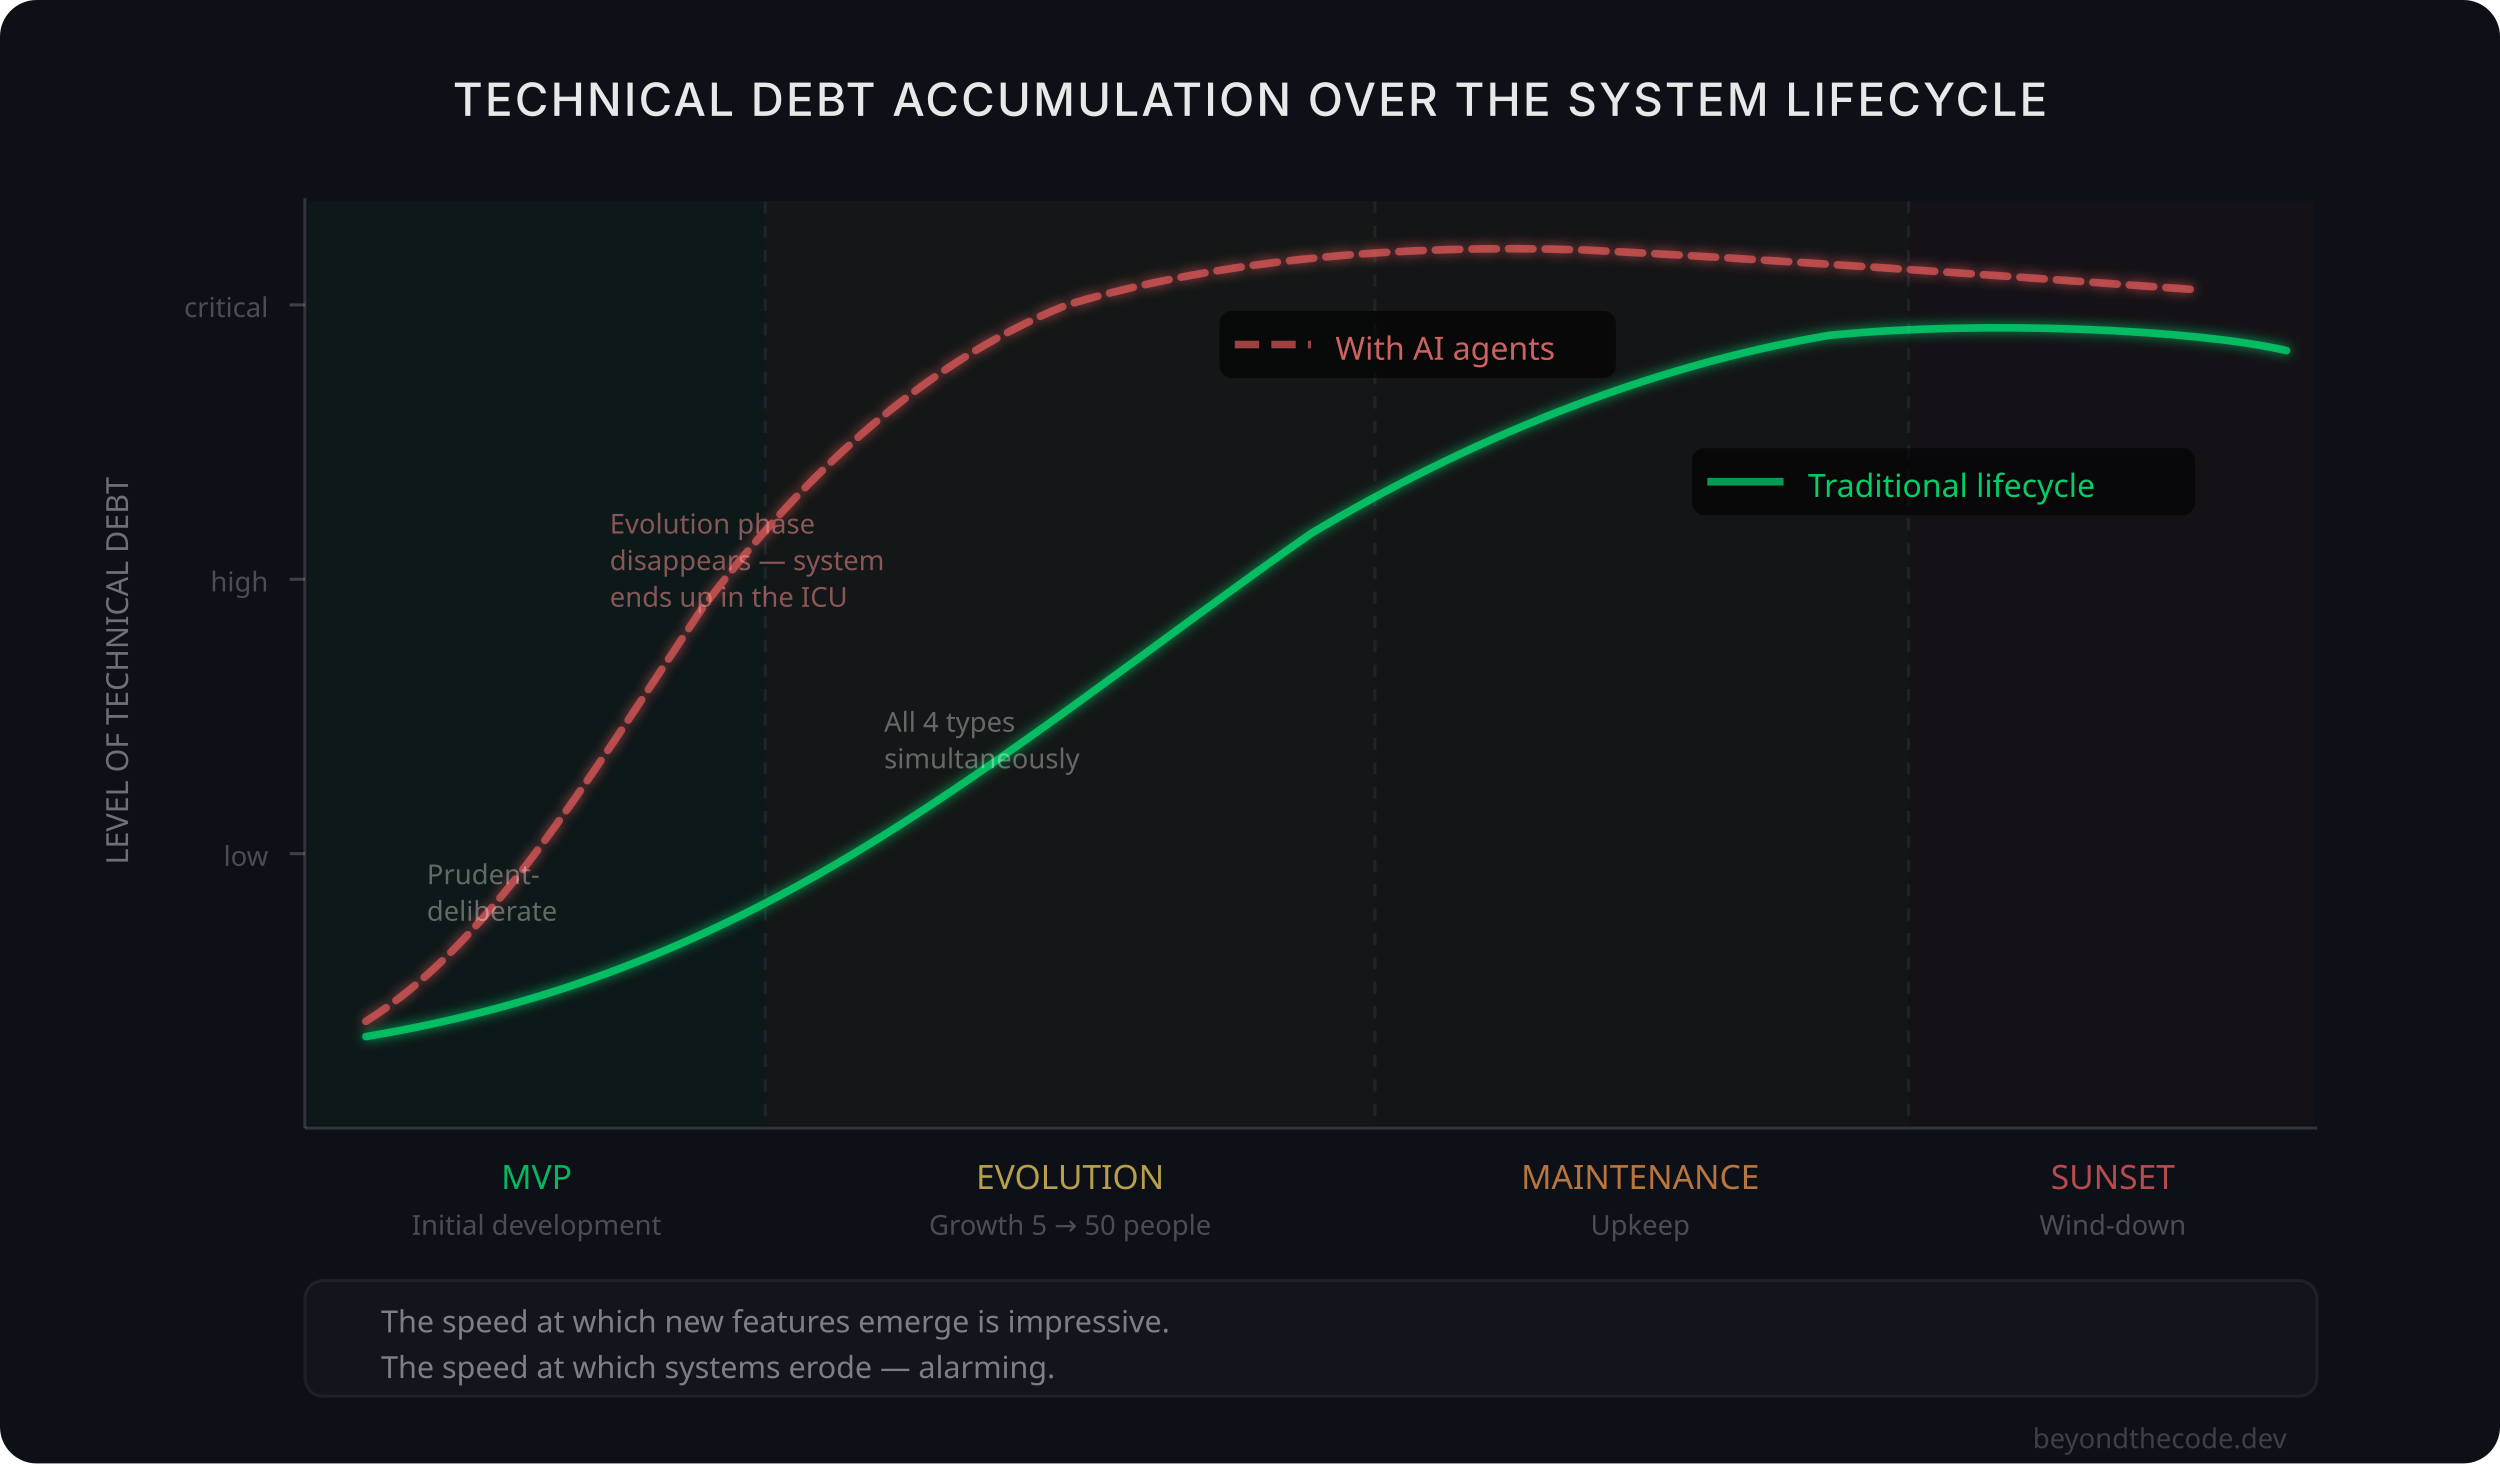
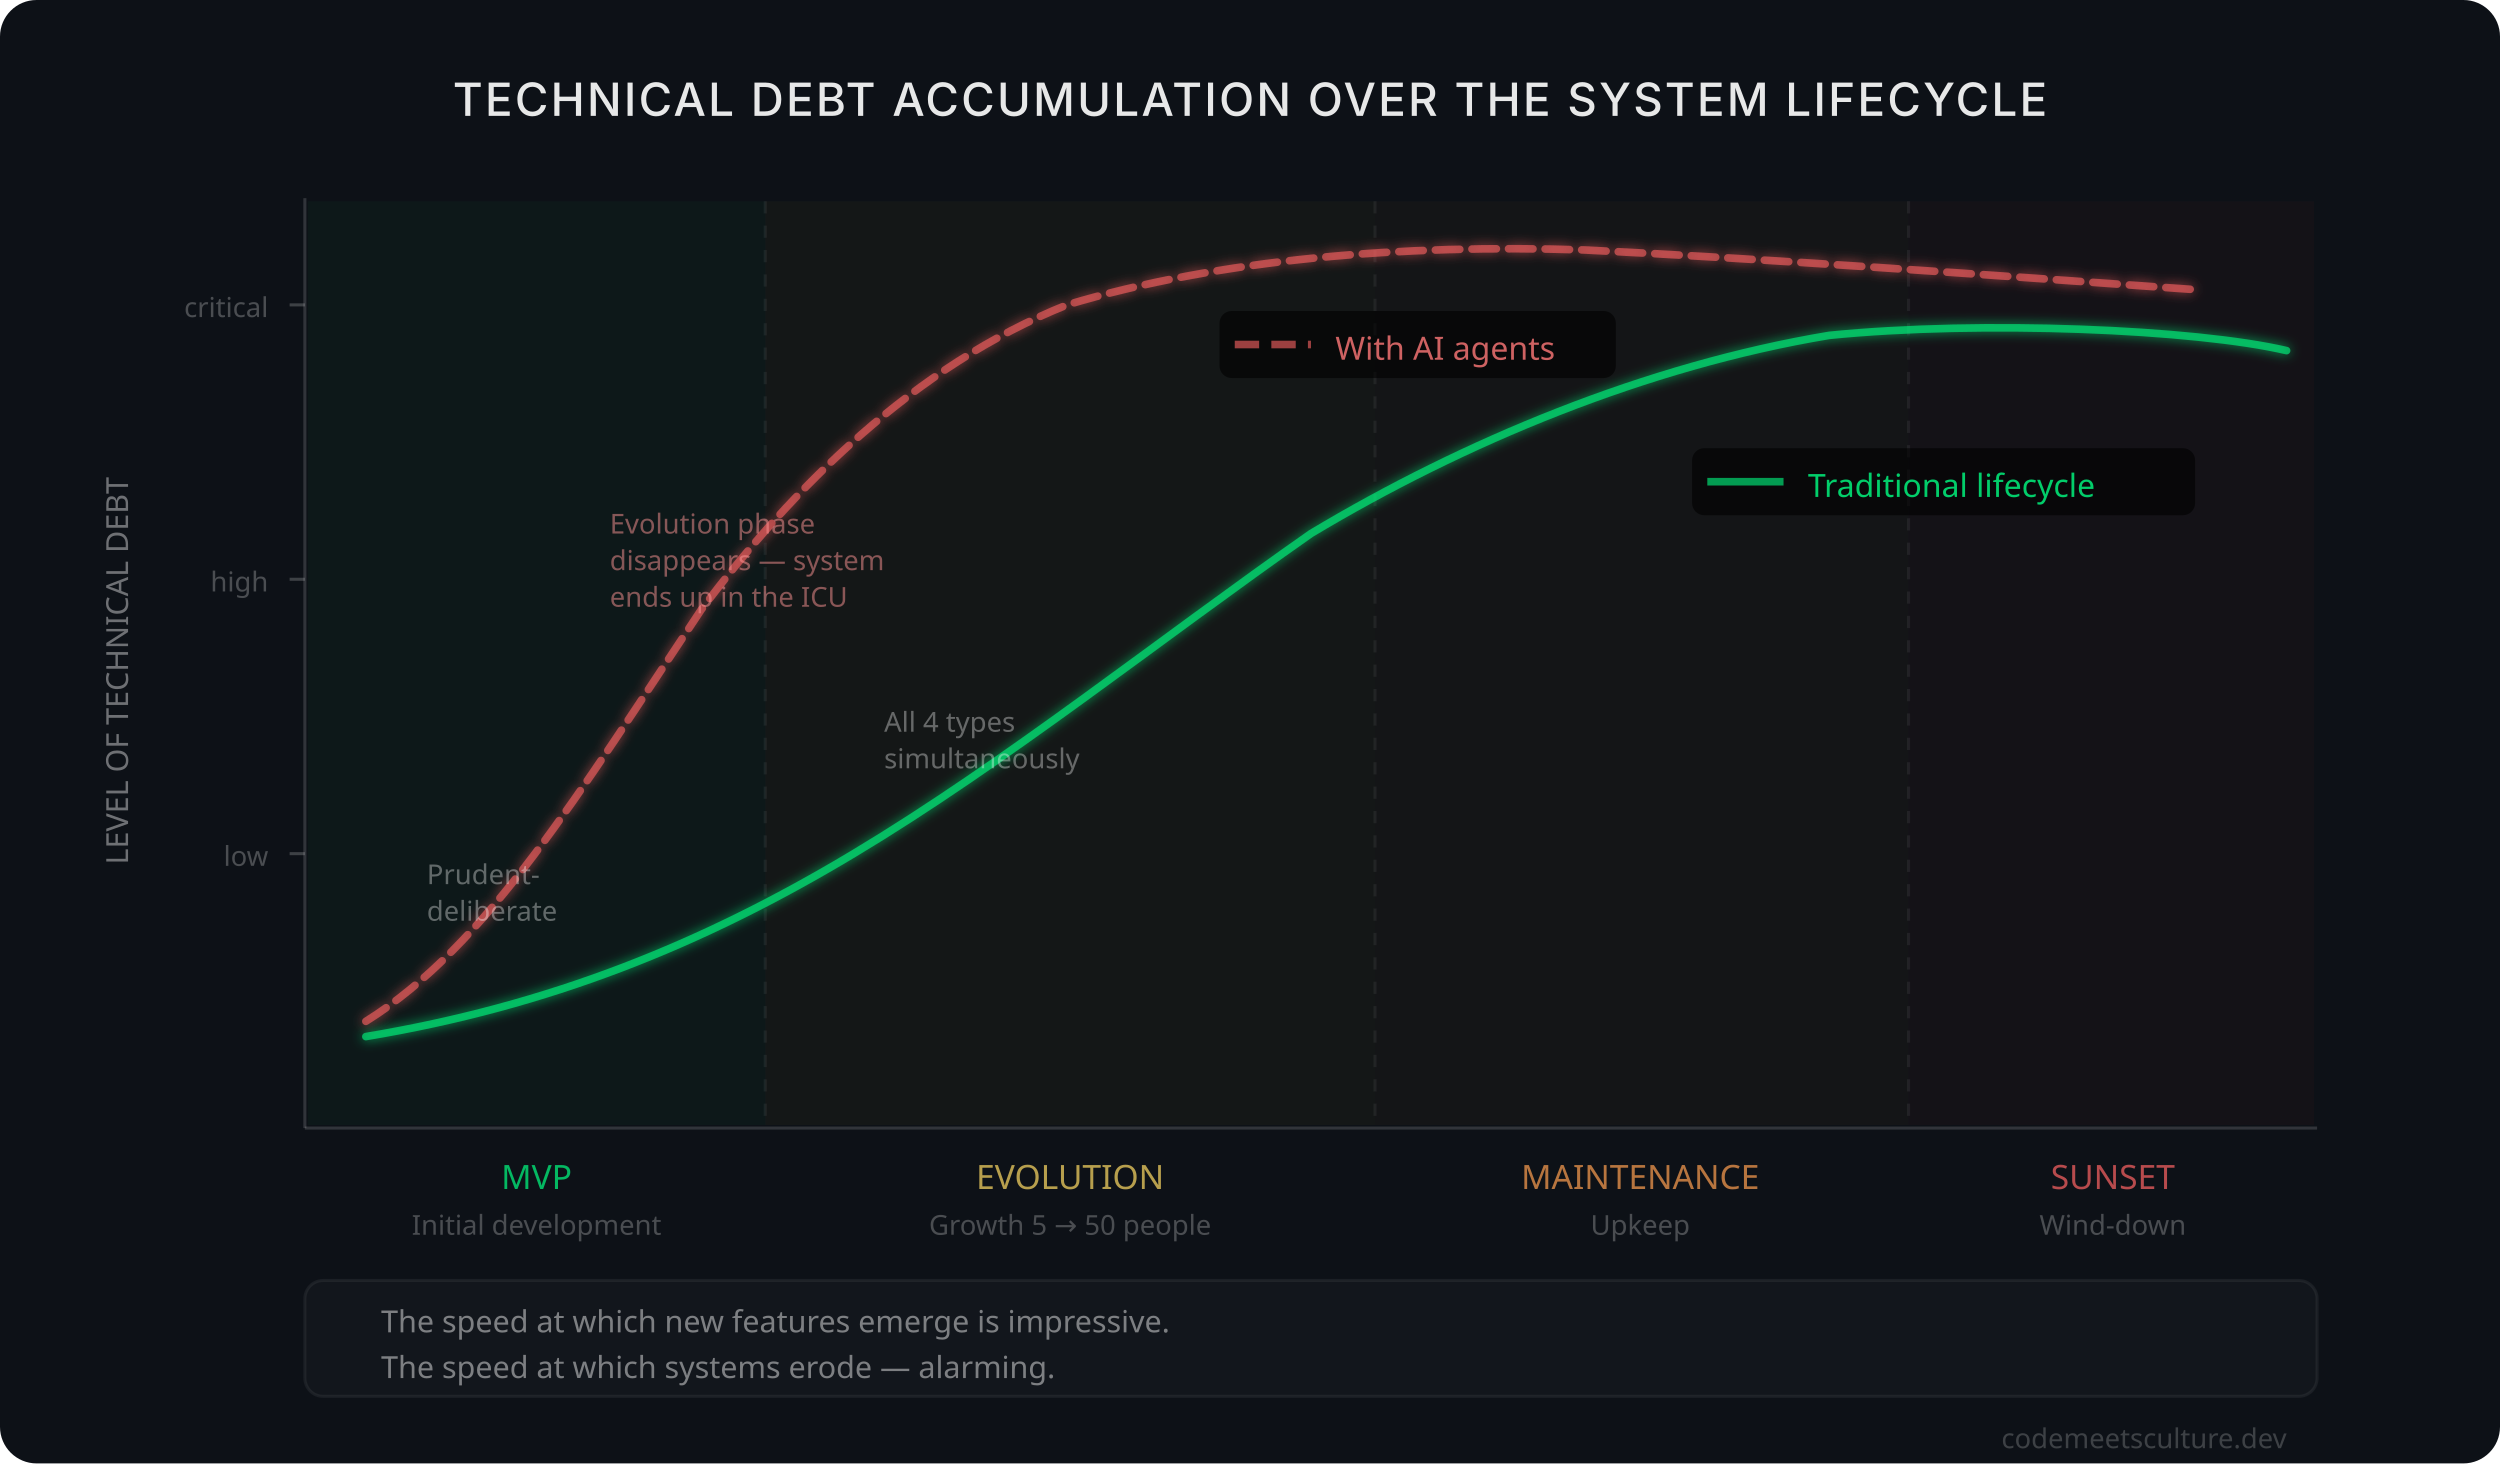
<svg xmlns="http://www.w3.org/2000/svg" viewBox="0 0 820 480" width="820" height="480">
  <defs>
    <filter id="glow4">
      <feGaussianBlur stdDeviation="2" result="blur" />
      <feMerge>
        <feMergeNode in="blur" />
        <feMergeNode in="SourceGraphic" />
      </feMerge>
    </filter>
  </defs>
  <rect width="820" height="480" rx="12" fill="#0d1117" />
  <text x="410" y="38" text-anchor="middle" fill="rgba(255,255,255,0.9)" font-family="system-ui, -apple-system, sans-serif" font-size="15" font-weight="500" letter-spacing="0.05em">TECHNICAL DEBT ACCUMULATION OVER THE SYSTEM LIFECYCLE</text>
  <line x1="100" y1="65" x2="100" y2="370" stroke="rgba(255,255,255,0.15)" stroke-width="1" />
  <text x="42" y="220" text-anchor="middle" fill="rgba(255,255,255,0.4)" font-family="system-ui, sans-serif" font-size="10" font-weight="400" transform="rotate(-90 42 220)">LEVEL OF TECHNICAL DEBT</text>
  <line x1="95" y1="100" x2="100" y2="100" stroke="rgba(255,255,255,0.2)" stroke-width="1" />
  <text x="88" y="104" text-anchor="end" fill="rgba(255,255,255,0.25)" font-family="system-ui, sans-serif" font-size="9">critical</text>
  <line x1="95" y1="190" x2="100" y2="190" stroke="rgba(255,255,255,0.2)" stroke-width="1" />
  <text x="88" y="194" text-anchor="end" fill="rgba(255,255,255,0.25)" font-family="system-ui, sans-serif" font-size="9">high</text>
  <line x1="95" y1="280" x2="100" y2="280" stroke="rgba(255,255,255,0.2)" stroke-width="1" />
  <text x="88" y="284" text-anchor="end" fill="rgba(255,255,255,0.25)" font-family="system-ui, sans-serif" font-size="9">low</text>
  <line x1="100" y1="370" x2="760" y2="370" stroke="rgba(255,255,255,0.15)" stroke-width="1" />
  <rect x="101" y="66" width="150" height="303" fill="rgba(0,255,130,0.03)" rx="0" />
  <text x="176" y="390" text-anchor="middle" fill="rgba(0,255,130,0.7)" font-family="system-ui, sans-serif" font-size="11" font-weight="500">MVP</text>
  <text x="176" y="405" text-anchor="middle" fill="rgba(255,255,255,0.25)" font-family="system-ui, sans-serif" font-size="9">Initial development</text>
  <rect x="251" y="66" width="200" height="303" fill="rgba(255,220,50,0.03)" rx="0" />
  <text x="351" y="390" text-anchor="middle" fill="rgba(255,220,100,0.7)" font-family="system-ui, sans-serif" font-size="11" font-weight="500">EVOLUTION</text>
  <text x="351" y="405" text-anchor="middle" fill="rgba(255,255,255,0.25)" font-family="system-ui, sans-serif" font-size="9">Growth 5 → 50 people</text>
  <rect x="451" y="66" width="175" height="303" fill="rgba(255,140,50,0.03)" rx="0" />
  <text x="538" y="390" text-anchor="middle" fill="rgba(255,160,80,0.7)" font-family="system-ui, sans-serif" font-size="11" font-weight="500">MAINTENANCE</text>
  <text x="538" y="405" text-anchor="middle" fill="rgba(255,255,255,0.25)" font-family="system-ui, sans-serif" font-size="9">Upkeep</text>
  <rect x="626" y="66" width="133" height="303" fill="rgba(255,60,60,0.03)" rx="0" />
  <text x="693" y="390" text-anchor="middle" fill="rgba(255,100,100,0.7)" font-family="system-ui, sans-serif" font-size="11" font-weight="500">SUNSET</text>
  <text x="693" y="405" text-anchor="middle" fill="rgba(255,255,255,0.25)" font-family="system-ui, sans-serif" font-size="9">Wind-down</text>
  <line x1="251" y1="66" x2="251" y2="370" stroke="rgba(255,255,255,0.06)" stroke-width="1" stroke-dasharray="4,4" />
  <line x1="451" y1="66" x2="451" y2="370" stroke="rgba(255,255,255,0.06)" stroke-width="1" stroke-dasharray="4,4" />
  <line x1="626" y1="66" x2="626" y2="370" stroke="rgba(255,255,255,0.06)" stroke-width="1" stroke-dasharray="4,4" />
  <path d="M 120,340 C 180,330 230,310 280,280 C 330,250 380,210 430,175 C 480,145 540,120 600,110 C 650,105 720,108 750,115" fill="none" stroke="rgba(0,255,130,0.6)" stroke-width="2.5" stroke-linecap="round" filter="url(#glow4)" />
  <path d="M 120,335 C 160,310 190,260 230,200 C 260,160 300,120 350,100 C 400,85 460,80 520,82 C 580,85 650,90 720,95" fill="none" stroke="rgba(255,100,100,0.6)" stroke-width="2.5" stroke-linecap="round" stroke-dasharray="8,4" filter="url(#glow4)" />
  <rect x="555" y="147" width="165" height="22" rx="4" fill="rgba(0,0,0,0.6)" />
  <line x1="560" y1="158" x2="585" y2="158" stroke="rgba(0,255,130,0.6)" stroke-width="2.5" />
  <text x="593" y="163" fill="rgba(0,255,130,0.8)" font-family="system-ui, sans-serif" font-size="10.5" font-weight="400">Traditional lifecycle</text>
  <rect x="400" y="102" width="130" height="22" rx="4" fill="rgba(0,0,0,0.6)" />
  <line x1="405" y1="113" x2="430" y2="113" stroke="rgba(255,100,100,0.6)" stroke-width="2.5" stroke-dasharray="8,4" />
  <text x="438" y="118" fill="rgba(255,120,120,0.8)" font-family="system-ui, sans-serif" font-size="10.5" font-weight="400">With AI agents</text>
  <text x="140" y="290" fill="rgba(255,255,255,0.35)" font-family="system-ui, sans-serif" font-size="9">Prudent-</text>
  <text x="140" y="302" fill="rgba(255,255,255,0.35)" font-family="system-ui, sans-serif" font-size="9">deliberate</text>
  <text x="290" y="240" fill="rgba(255,255,255,0.35)" font-family="system-ui, sans-serif" font-size="9">All 4 types</text>
  <text x="290" y="252" fill="rgba(255,255,255,0.35)" font-family="system-ui, sans-serif" font-size="9">simultaneously</text>
  <text x="200" y="175" fill="rgba(255,150,150,0.5)" font-family="system-ui, sans-serif" font-size="9">Evolution phase</text>
  <text x="200" y="187" fill="rgba(255,150,150,0.5)" font-family="system-ui, sans-serif" font-size="9">disappears — system</text>
  <text x="200" y="199" fill="rgba(255,150,150,0.5)" font-family="system-ui, sans-serif" font-size="9">ends up in the ICU</text>
  <rect x="100" y="420" width="660" height="38" rx="6" fill="rgba(255,255,255,0.02)" stroke="rgba(255,255,255,0.06)" stroke-width="1" />
  <text x="125" y="437" fill="rgba(255,255,255,0.45)" font-family="system-ui, sans-serif" font-size="10">The speed at which new features emerge is impressive.</text>
  <text x="125" y="452" fill="rgba(255,255,255,0.45)" font-family="system-ui, sans-serif" font-size="10">The speed at which systems erode — alarming.</text>
-   <text x="750" y="475" text-anchor="end" fill="rgba(255,255,255,0.2)" font-family="system-ui, sans-serif" font-size="9">beyondthecode.dev</text>
+   <text x="750" y="475" text-anchor="end" fill="rgba(255,255,255,0.2)" font-family="system-ui, sans-serif" font-size="9">codemeetsculture.dev</text>
</svg>
